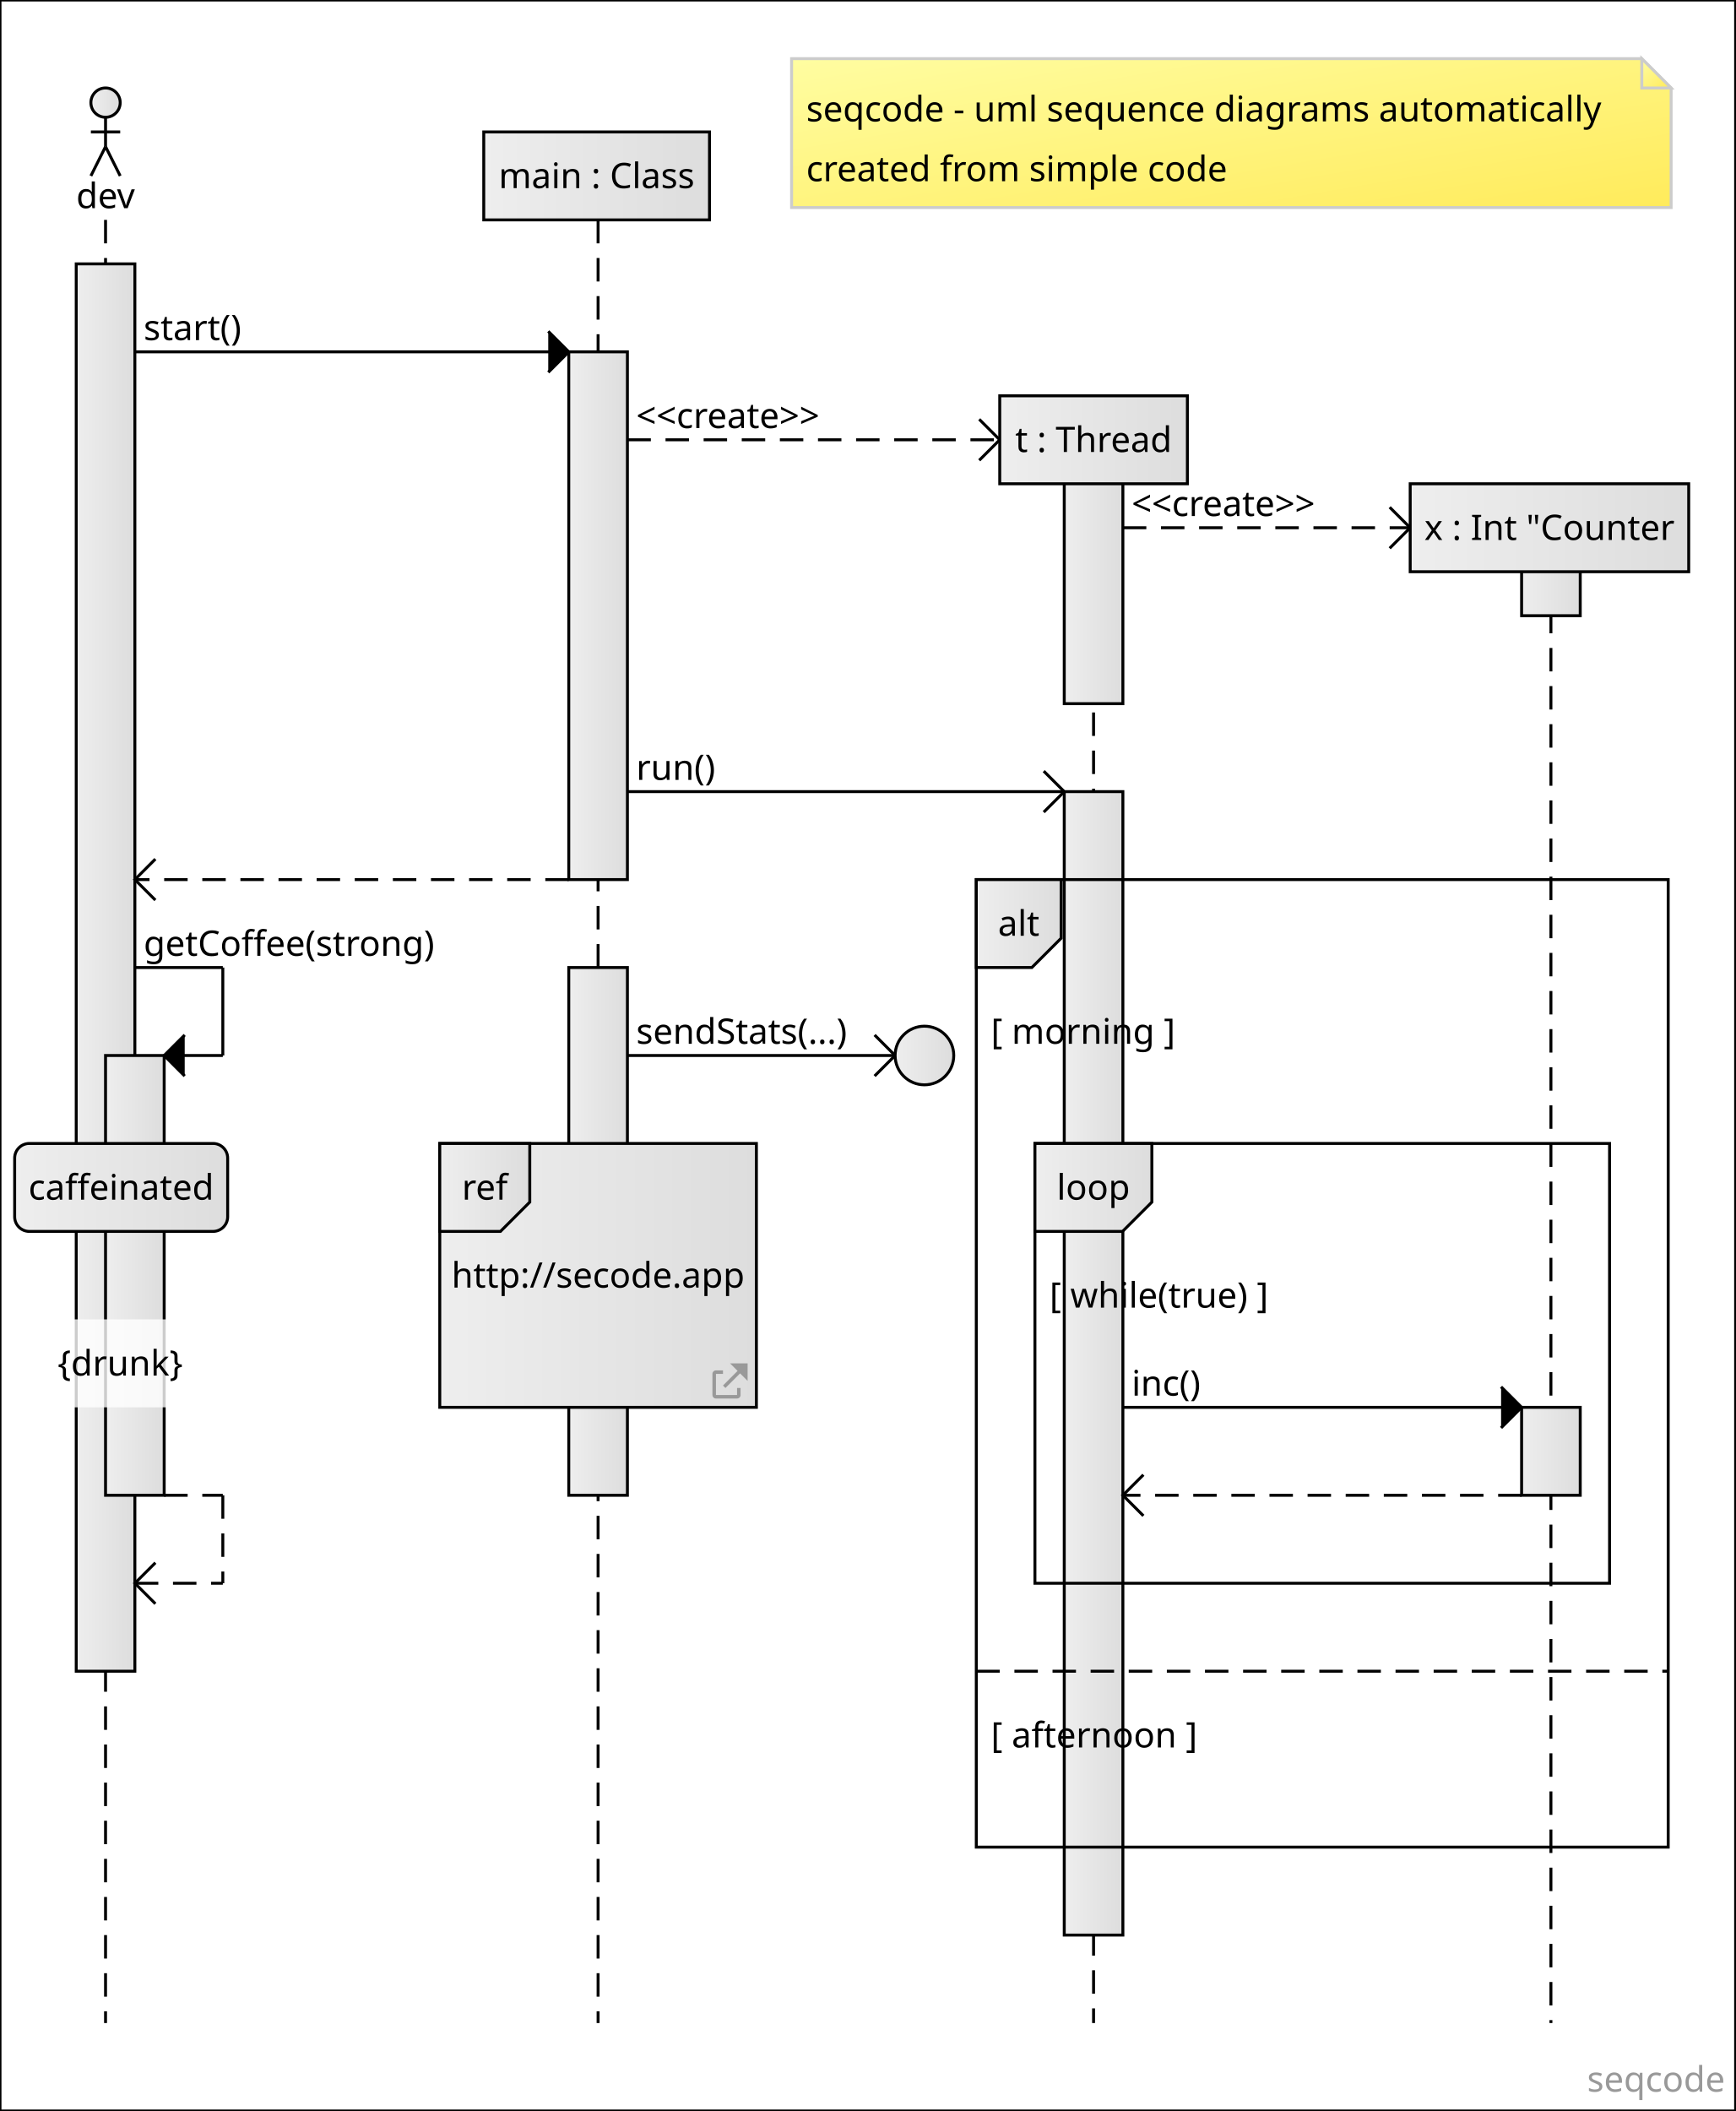
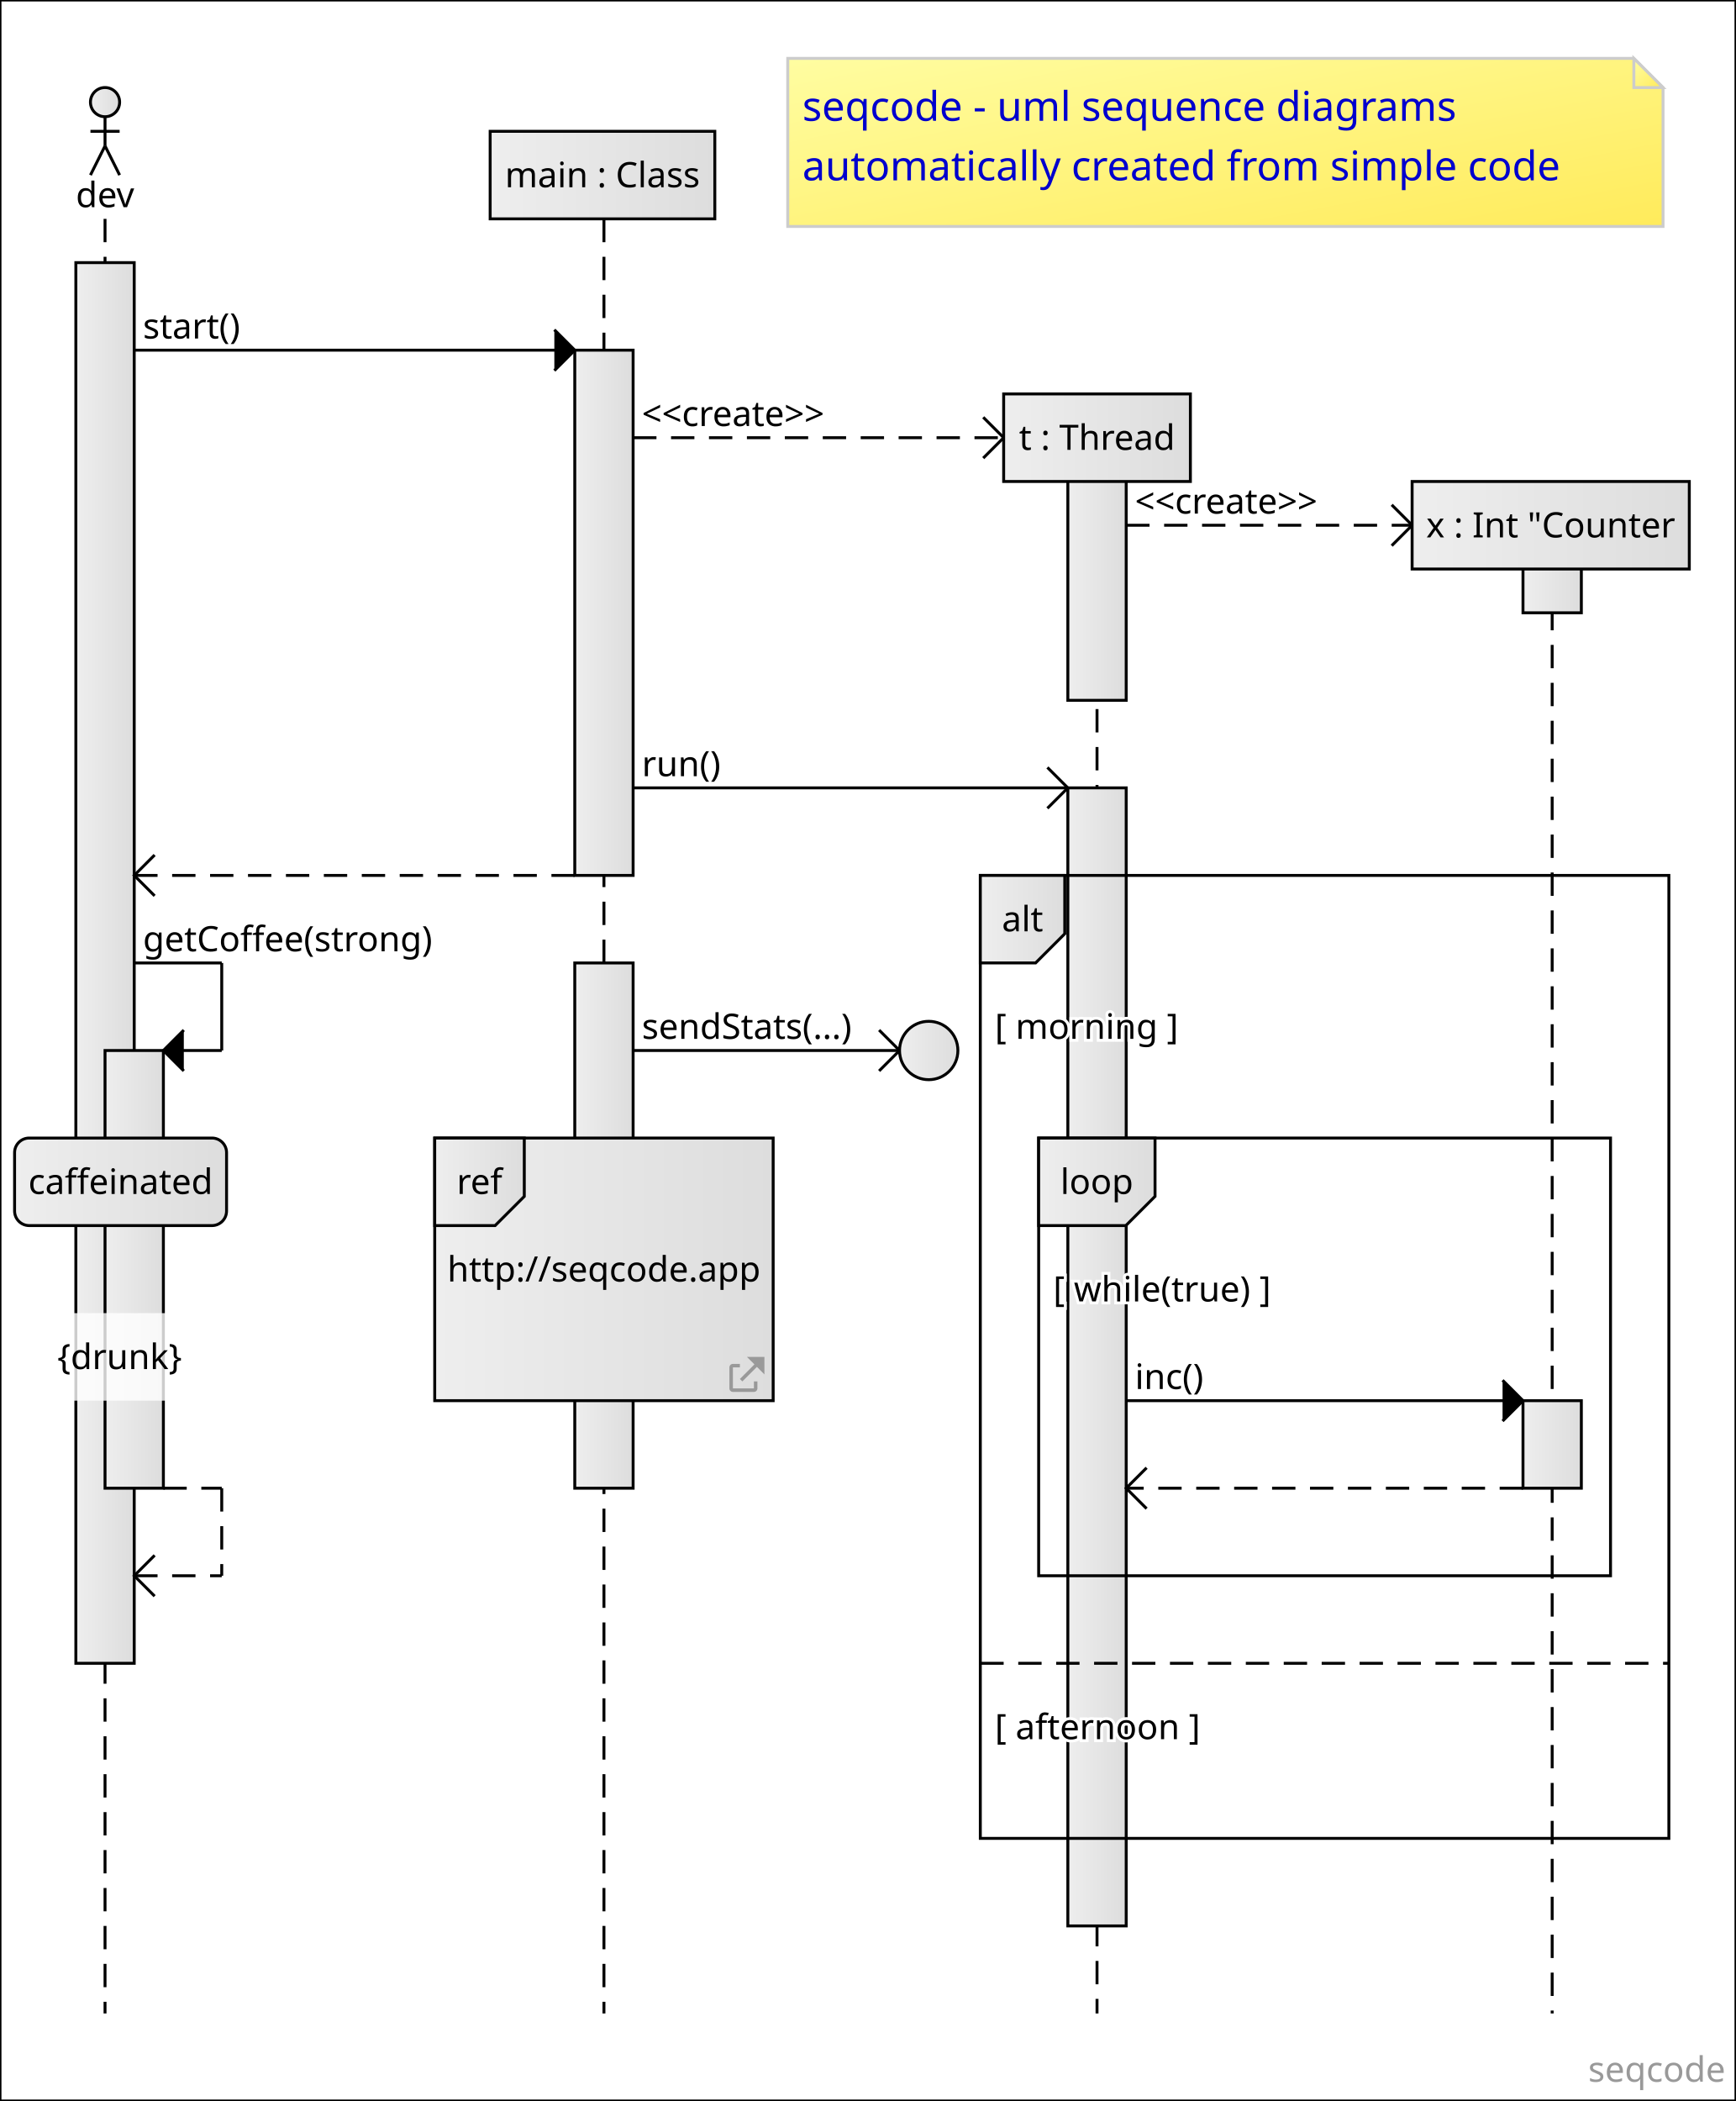
- <svg xmlns="http://www.w3.org/2000/svg" version="1.1" width="592" height="720" viewBox="0 0 592 720">
+ <svg xmlns="http://www.w3.org/2000/svg" version="1.1" width="595" height="720" viewBox="0 0 595 720">
  <defs>
    <linearGradient id="SvgjsLinearGradient1006">
      <stop stop-color="#eeeeee" offset="0" />
      <stop stop-color="#dddddd" offset="1" />
    </linearGradient>
    <linearGradient x1="0" y1="0" x2="1" y2="1" id="SvgjsLinearGradient1007">
      <stop stop-color="#fffda1" offset="0" />
      <stop stop-color="#ffeb5b" offset="1" />
    </linearGradient>
    <text id="seqcode">
# actor, boundary, control, entity have special icons
dev:actor
main:Class

main.start() {

  t:Thread
  t.create() {

    x: "Int \"Counter" # long name in quotes, escaped quote
    x.create()
  }
  # . is a call (synchronous)
  # &gt; is a message (asynchronous)
  t &gt; run() {
  
    # alt, par, strict and seq create frames with multiple sections
    alt(morning) {
  
      # loop, opt, critical, ignore, consider, assert, neg and break create frames
      loop(while(true\)) { # parameters end on closing bracket, escaped bracket
        x.inc()
      }
    }
    alt(afternoon) {}
  }

  # later is used to perform actions after, outside of the normal flow
  later() {

    # self messages with no body can be +found or -lost
    -sendStats(...)
-     ref( http://secode.app | http://seqcode.app )
+     ref( http://seqcode.app | http://seqcode.app )
  }
}

getCoffee( strong ) {

  # invariant labels also supported
  state(caffeinated)

  invariant(drunk)
}

# notes are of the form note(x,y,width,message)
note(270,20,300,seqcode - uml sequence diagrams automatically created from simple code)
</text>
  </defs>
-   <rect width="592" height="720" fill="white" stroke-width="1" stroke="black" />
+   <rect width="595" height="720" fill="white" stroke-width="1" stroke="black" />
  <a href="https://seqcode.app" target="_blank">
-     <text text-anchor="end" font-size="12" font-weight="100" font-family="sans-serif" fill="#999999" x="588.4" y="713.4">seqcode </text>
+     <text text-anchor="end" font-size="12" font-weight="100" font-family="sans-serif" fill="#999999" x="591.4" y="713.4">seqcode </text>
  </a>
  <line x1="36" y1="75" x2="36" y2="690" stroke-dasharray="8 5" stroke-width="1" stroke="black" />
-   <line x1="204" y1="75" x2="204" y2="690" stroke-dasharray="8 5" stroke-width="1" stroke="black" />
-   <line x1="373" y1="165" x2="373" y2="690" stroke-dasharray="8 5" stroke-width="1" stroke="black" />
-   <line x1="529" y1="195" x2="529" y2="690" stroke-dasharray="8 5" stroke-width="1" stroke="black" />
+   <line x1="207" y1="75" x2="207" y2="690" stroke-dasharray="8 5" stroke-width="1" stroke="black" />
+   <line x1="376" y1="165" x2="376" y2="690" stroke-dasharray="8 5" stroke-width="1" stroke="black" />
+   <line x1="532" y1="195" x2="532" y2="690" stroke-dasharray="8 5" stroke-width="1" stroke="black" />
  <g transform="matrix(1,0,0,1,0,0)">
    <rect width="20" height="480" x="26" y="90" fill="url(#SvgjsLinearGradient1006)" stroke-width="1" stroke="black" />
  </g>
  <g transform="matrix(1,0,0,1,0,0)">
    <rect width="20" height="150" x="36" y="360" fill="url(#SvgjsLinearGradient1006)" stroke-width="1" stroke="black" />
  </g>
  <g transform="matrix(1,0,0,1,0,0)">
-     <rect width="20" height="180" x="194" y="120" fill="url(#SvgjsLinearGradient1006)" stroke-width="1" stroke="black" />
-   </g>
-   <g transform="matrix(1,0,0,1,0,0)">
-     <rect width="20" height="180" x="194" y="330" fill="url(#SvgjsLinearGradient1006)" stroke-width="1" stroke="black" />
-   </g>
-   <g transform="matrix(1,0,0,1,0,0)">
-     <rect width="20" height="90" x="363" y="150" fill="url(#SvgjsLinearGradient1006)" stroke-width="1" stroke="black" />
-   </g>
-   <g transform="matrix(1,0,0,1,0,0)">
-     <rect width="20" height="390" x="363" y="270" fill="url(#SvgjsLinearGradient1006)" stroke-width="1" stroke="black" />
-   </g>
-   <g transform="matrix(1,0,0,1,0,0)">
-     <rect width="20" height="30" x="519" y="180" fill="url(#SvgjsLinearGradient1006)" stroke-width="1" stroke="black" />
-   </g>
-   <g transform="matrix(1,0,0,1,0,0)">
-     <rect width="20" height="30" x="519" y="480" fill="url(#SvgjsLinearGradient1006)" stroke-width="1" stroke="black" />
-   </g>
-   <line x1="46" y1="120" x2="194" y2="120" stroke-width="1" stroke="black" />
-   <text text-anchor="start" font-size="12" font-weight="100" font-family="sans-serif" fill="black" x="49" y="116">start()</text>
-   <polyline points="187,113 194,120 187,127" fill="black" stroke-width="1" stroke="black" />
-   <line x1="214" y1="150" x2="341" y2="150" stroke-dasharray="8 5" stroke-width="1" stroke="black" />
-   <text text-anchor="start" font-size="12" font-weight="100" font-family="sans-serif" fill="black" x="217" y="146">&lt;&lt;create&gt;&gt;</text>
-   <polyline points="334,143 341,150 334,157" fill="transparent" stroke-width="1" stroke="black" />
-   <line x1="383" y1="180" x2="481" y2="180" stroke-dasharray="8 5" stroke-width="1" stroke="black" />
-   <text text-anchor="start" font-size="12" font-weight="100" font-family="sans-serif" fill="black" x="386" y="176">&lt;&lt;create&gt;&gt;</text>
-   <polyline points="474,173 481,180 474,187" fill="transparent" stroke-width="1" stroke="black" />
-   <line x1="214" y1="270" x2="363" y2="270" stroke-width="1" stroke="black" />
-   <text text-anchor="start" font-size="12" font-weight="100" font-family="sans-serif" fill="black" x="217" y="266">run()</text>
-   <polyline points="356,263 363,270 356,277" fill="transparent" stroke-width="1" stroke="black" />
-   <line x1="194" y1="300" x2="46" y2="300" stroke-dasharray="8 5" stroke-width="1" stroke="black" />
-   <text text-anchor="end" font-size="12" font-weight="100" font-family="sans-serif" fill="black" x="191" y="296" />
+     <rect width="20" height="180" x="197" y="120" fill="url(#SvgjsLinearGradient1006)" stroke-width="1" stroke="black" />
+   </g>
+   <g transform="matrix(1,0,0,1,0,0)">
+     <rect width="20" height="180" x="197" y="330" fill="url(#SvgjsLinearGradient1006)" stroke-width="1" stroke="black" />
+   </g>
+   <g transform="matrix(1,0,0,1,0,0)">
+     <rect width="20" height="90" x="366" y="150" fill="url(#SvgjsLinearGradient1006)" stroke-width="1" stroke="black" />
+   </g>
+   <g transform="matrix(1,0,0,1,0,0)">
+     <rect width="20" height="390" x="366" y="270" fill="url(#SvgjsLinearGradient1006)" stroke-width="1" stroke="black" />
+   </g>
+   <g transform="matrix(1,0,0,1,0,0)">
+     <rect width="20" height="30" x="522" y="180" fill="url(#SvgjsLinearGradient1006)" stroke-width="1" stroke="black" />
+   </g>
+   <g transform="matrix(1,0,0,1,0,0)">
+     <rect width="20" height="30" x="522" y="480" fill="url(#SvgjsLinearGradient1006)" stroke-width="1" stroke="black" />
+   </g>
+   <line x1="46" y1="120" x2="197" y2="120" stroke-width="1" stroke="black" />
+   <g>
+     <text text-anchor="start" font-size="12" font-weight="100" font-family="sans-serif" stroke-width="2" stroke="white" x="49" y="116">start()</text>
+     <text text-anchor="start" font-size="12" font-weight="100" font-family="sans-serif" fill="black" x="49" y="116">start()</text>
+   </g>
+   <polyline points="190,113 197,120 190,127" fill="black" stroke-width="1" stroke="black" />
+   <line x1="217" y1="150" x2="344" y2="150" stroke-dasharray="8 5" stroke-width="1" stroke="black" />
+   <g>
+     <text text-anchor="start" font-size="12" font-weight="100" font-family="sans-serif" stroke-width="2" stroke="white" x="220" y="146">&lt;&lt;create&gt;&gt;</text>
+     <text text-anchor="start" font-size="12" font-weight="100" font-family="sans-serif" fill="black" x="220" y="146">&lt;&lt;create&gt;&gt;</text>
+   </g>
+   <polyline points="337,143 344,150 337,157" fill="transparent" stroke-width="1" stroke="black" />
+   <line x1="386" y1="180" x2="484" y2="180" stroke-dasharray="8 5" stroke-width="1" stroke="black" />
+   <g>
+     <text text-anchor="start" font-size="12" font-weight="100" font-family="sans-serif" stroke-width="2" stroke="white" x="389" y="176">&lt;&lt;create&gt;&gt;</text>
+     <text text-anchor="start" font-size="12" font-weight="100" font-family="sans-serif" fill="black" x="389" y="176">&lt;&lt;create&gt;&gt;</text>
+   </g>
+   <polyline points="477,173 484,180 477,187" fill="transparent" stroke-width="1" stroke="black" />
+   <line x1="217" y1="270" x2="366" y2="270" stroke-width="1" stroke="black" />
+   <g>
+     <text text-anchor="start" font-size="12" font-weight="100" font-family="sans-serif" stroke-width="2" stroke="white" x="220" y="266">run()</text>
+     <text text-anchor="start" font-size="12" font-weight="100" font-family="sans-serif" fill="black" x="220" y="266">run()</text>
+   </g>
+   <polyline points="359,263 366,270 359,277" fill="transparent" stroke-width="1" stroke="black" />
+   <line x1="197" y1="300" x2="46" y2="300" stroke-dasharray="8 5" stroke-width="1" stroke="black" />
+   <g>
+     <text text-anchor="end" font-size="12" font-weight="100" font-family="sans-serif" stroke-width="2" stroke="white" x="194" y="296" />
+     <text text-anchor="end" font-size="12" font-weight="100" font-family="sans-serif" fill="black" x="194" y="296" />
+   </g>
  <polyline points="53,293 46,300 53,307" fill="transparent" stroke-width="1" stroke="black" />
-   <line x1="383" y1="480" x2="519" y2="480" stroke-width="1" stroke="black" />
-   <text text-anchor="start" font-size="12" font-weight="100" font-family="sans-serif" fill="black" x="386" y="476">inc()</text>
-   <polyline points="512,473 519,480 512,487" fill="black" stroke-width="1" stroke="black" />
-   <line x1="519" y1="510" x2="383" y2="510" stroke-dasharray="8 5" stroke-width="1" stroke="black" />
-   <text text-anchor="end" font-size="12" font-weight="100" font-family="sans-serif" fill="black" x="516" y="506" />
-   <polyline points="390,503 383,510 390,517" fill="transparent" stroke-width="1" stroke="black" />
-   <line x1="214" y1="360" x2="305.314" y2="360" stroke-width="1" stroke="black" />
-   <text text-anchor="start" font-size="12" font-weight="100" font-family="sans-serif" fill="black" x="217" y="356">sendStats(...)</text>
-   <polyline points="298.314,353 305.314,360 298.314,367" fill="transparent" stroke-width="1" stroke="black" />
-   <circle r="10" cx="315.314" cy="360" fill="url(#SvgjsLinearGradient1006)" stroke-width="1" stroke="black" />
-   <text text-anchor="start" font-size="12" font-weight="100" font-family="sans-serif" fill="black" x="49" y="326">getCoffee(strong)</text>
+   <line x1="386" y1="480" x2="522" y2="480" stroke-width="1" stroke="black" />
+   <g>
+     <text text-anchor="start" font-size="12" font-weight="100" font-family="sans-serif" stroke-width="2" stroke="white" x="389" y="476">inc()</text>
+     <text text-anchor="start" font-size="12" font-weight="100" font-family="sans-serif" fill="black" x="389" y="476">inc()</text>
+   </g>
+   <polyline points="515,473 522,480 515,487" fill="black" stroke-width="1" stroke="black" />
+   <line x1="522" y1="510" x2="386" y2="510" stroke-dasharray="8 5" stroke-width="1" stroke="black" />
+   <g>
+     <text text-anchor="end" font-size="12" font-weight="100" font-family="sans-serif" stroke-width="2" stroke="white" x="519" y="506" />
+     <text text-anchor="end" font-size="12" font-weight="100" font-family="sans-serif" fill="black" x="519" y="506" />
+   </g>
+   <polyline points="393,503 386,510 393,517" fill="transparent" stroke-width="1" stroke="black" />
+   <line x1="217" y1="360" x2="308.314" y2="360" stroke-width="1" stroke="black" />
+   <g>
+     <text text-anchor="start" font-size="12" font-weight="100" font-family="sans-serif" stroke-width="2" stroke="white" x="220" y="356">sendStats(...)</text>
+     <text text-anchor="start" font-size="12" font-weight="100" font-family="sans-serif" fill="black" x="220" y="356">sendStats(...)</text>
+   </g>
+   <polyline points="301.314,353 308.314,360 301.314,367" fill="transparent" stroke-width="1" stroke="black" />
+   <circle r="10" cx="318.314" cy="360" fill="url(#SvgjsLinearGradient1006)" stroke-width="1" stroke="black" />
+   <g>
+     <text text-anchor="start" font-size="12" font-weight="100" font-family="sans-serif" stroke-width="2" stroke="white" x="49" y="326">getCoffee(strong)</text>
+     <text text-anchor="start" font-size="12" font-weight="100" font-family="sans-serif" fill="black" x="49" y="326">getCoffee(strong)</text>
+   </g>
  <line x1="46" y1="330" x2="76" y2="330" stroke-width="1" stroke="black" />
  <line x1="76" y1="330" x2="76" y2="360" stroke-width="1" stroke="black" />
  <line x1="56" y1="360" x2="76" y2="360" stroke-width="1" stroke="black" />
  <polyline points="63,353 56,360 63,367" fill="black" stroke-width="1" stroke="black" />
-   <text text-anchor="start" font-size="12" font-weight="100" font-family="sans-serif" fill="black" x="59" y="536" />
+   <g>
+     <text text-anchor="start" font-size="12" font-weight="100" font-family="sans-serif" stroke-width="2" stroke="white" x="59" y="536" />
+     <text text-anchor="start" font-size="12" font-weight="100" font-family="sans-serif" fill="black" x="59" y="536" />
+   </g>
  <line x1="56" y1="510" x2="76" y2="510" stroke-dasharray="8 5" stroke-width="1" stroke="black" />
  <line x1="76" y1="510" x2="76" y2="540" stroke-dasharray="8 5" stroke-width="1" stroke="black" />
  <line x1="46" y1="540" x2="76" y2="540" stroke-dasharray="8 5" stroke-width="1" stroke="black" />
  <polyline points="53,533 46,540 53,547" fill="transparent" stroke-width="1" stroke="black" />
  <g transform="matrix(1,0,0,1,36,45)">
    <circle r="5" cx="0" cy="-10" fill="url(#SvgjsLinearGradient1006)" stroke-width="1" stroke="black" />
    <line x1="-5" y1="0" x2="5" y2="0" stroke-width="1" stroke="black" />
    <line x1="0" y1="-5" x2="0" y2="5" stroke-width="1" stroke="black" />
    <line x1="-5" y1="15" x2="0" y2="5" stroke-width="1" stroke="black" />
    <line x1="0" y1="5" x2="5" y2="15" stroke-width="1" stroke="black" />
  </g>
-   <text text-anchor="middle" font-size="12" font-weight="100" font-family="sans-serif" fill="black" x="36" y="71">dev</text>
-   <g transform="matrix(1,0,0,1,0,0)">
-     <rect width="77" height="30" x="165" y="45" fill="url(#SvgjsLinearGradient1006)" stroke-width="1" stroke="black" />
-     <text x="203.5" y="60" dominant-baseline="middle" text-anchor="middle" font-size="12" font-weight="100" font-family="sans-serif" fill="black">main : Class</text>
-   </g>
-   <g transform="matrix(1,0,0,1,0,0)">
-     <rect width="64" height="30" x="341" y="135" fill="url(#SvgjsLinearGradient1006)" stroke-width="1" stroke="black" />
-     <text x="373" y="150" dominant-baseline="middle" text-anchor="middle" font-size="12" font-weight="100" font-family="sans-serif" fill="black">t : Thread</text>
-   </g>
-   <g transform="matrix(1,0,0,1,0,0)">
-     <rect width="95" height="30" x="481" y="165" fill="url(#SvgjsLinearGradient1006)" stroke-width="1" stroke="black" />
-     <text x="528.5" y="180" dominant-baseline="middle" text-anchor="middle" font-size="12" font-weight="100" font-family="sans-serif" fill="black">x : Int "Counter</text>
+   <g>
+     <text text-anchor="middle" font-size="12" font-weight="100" font-family="sans-serif" stroke-width="2" stroke="white" x="36" y="71">dev</text>
+     <text text-anchor="middle" font-size="12" font-weight="100" font-family="sans-serif" fill="black" x="36" y="71">dev</text>
+   </g>
+   <g transform="matrix(1,0,0,1,0,0)">
+     <rect width="77" height="30" x="168" y="45" fill="url(#SvgjsLinearGradient1006)" stroke-width="1" stroke="black" />
+     <text x="206.5" y="60" dominant-baseline="middle" text-anchor="middle" font-size="12" font-weight="100" font-family="sans-serif" fill="black">main : Class</text>
+   </g>
+   <g transform="matrix(1,0,0,1,0,0)">
+     <rect width="64" height="30" x="344" y="135" fill="url(#SvgjsLinearGradient1006)" stroke-width="1" stroke="black" />
+     <text x="376" y="150" dominant-baseline="middle" text-anchor="middle" font-size="12" font-weight="100" font-family="sans-serif" fill="black">t : Thread</text>
+   </g>
+   <g transform="matrix(1,0,0,1,0,0)">
+     <rect width="95" height="30" x="484" y="165" fill="url(#SvgjsLinearGradient1006)" stroke-width="1" stroke="black" />
+     <text x="531.5" y="180" dominant-baseline="middle" text-anchor="middle" font-size="12" font-weight="100" font-family="sans-serif" fill="black">x : Int "Counter</text>
  </g>
  <a href="#" target="" transform="matrix(1,0,0,1,0,0)">
-     <rect width="108" height="90" x="150" y="390" fill="url(#SvgjsLinearGradient1006)" stroke-width="1" stroke="black" />
-     <text x="204" y="435" dominant-baseline="middle" text-anchor="middle" font-size="12" font-weight="100" font-family="sans-serif" fill="black">http://secode.app</text>
-     <path d="M249 465H255V471L252.432 468.42L247.44 473.4L246.6 472.56L251.58 467.568ZM244.2 467.4H246.6V468.6H244.2V475.8H251.4V473.4H252.6V475.8A1.2 1.2 0 0 1 251.4 477H244.2A1.2 1.2 0 0 1 243 475.8V468.6A1.2 1.2 0 0 1 244.2 467.4 " fill="#999999" />
+     <rect width="116" height="90" x="149" y="390" fill="url(#SvgjsLinearGradient1006)" stroke-width="1" stroke="black" />
+     <text x="207" y="435" dominant-baseline="middle" text-anchor="middle" font-size="12" font-weight="100" font-family="sans-serif" fill="black">http://seqcode.app</text>
+     <path d="M256 465H262V471L259.432 468.42L254.44 473.4L253.6 472.56L258.58 467.568ZM251.2 467.4H253.6V468.6H251.2V475.8H258.4V473.4H259.6V475.8A1.2 1.2 0 0 1 258.4 477H251.2A1.2 1.2 0 0 1 250 475.8V468.6A1.2 1.2 0 0 1 251.2 467.4 " fill="#999999" />
  </a>
  <g transform="matrix(1,0,0,1,0,0)">
-     <polygon points="150,390 150,420 170.697,420 180.697,410 180.697,390" fill="url(#SvgjsLinearGradient1006)" stroke-width="1" stroke="black" />
-     <text x="165.349" y="405" dominant-baseline="middle" text-anchor="middle" font-size="12" font-weight="100" font-family="sans-serif" fill="black">ref</text>
+     <polygon points="149,390 149,420 169.697,420 179.697,410 179.697,390" fill="url(#SvgjsLinearGradient1006)" stroke-width="1" stroke="black" />
+     <text x="164.349" y="405" dominant-baseline="middle" text-anchor="middle" font-size="12" font-weight="100" font-family="sans-serif" fill="black">ref</text>
  </g>
  <g transform="matrix(1,0,0,1,0,0)">
    <rect width="72.654" height="30" x="5" y="390" rx="5" ry="5" fill="url(#SvgjsLinearGradient1006)" stroke-width="1" stroke="black" />
    <text x="41.327" y="405" dominant-baseline="middle" text-anchor="middle" font-size="12" font-weight="100" font-family="sans-serif" fill="black">caffeinated</text>
  </g>
  <g transform="matrix(1,0,0,1,0,0)">
    <rect width="50" height="30" x="16" y="450" fill="rgba(255,255,255,0.8)" />
    <text x="41" y="465" dominant-baseline="middle" text-anchor="middle" font-size="12" font-weight="100" font-family="sans-serif" fill="black">{drunk}</text>
  </g>
-   <rect width="236" height="330" x="333" y="300" fill="transparent" stroke-width="1" stroke="black" />
-   <text text-anchor="start" font-size="12" font-weight="100" font-family="sans-serif" fill="black" x="338" y="356">[ morning ]</text>
-   <text text-anchor="start" font-size="12" font-weight="100" font-family="sans-serif" fill="black" x="338" y="596">[ afternoon ]</text>
-   <line x1="333" y1="570" x2="569" y2="570" stroke-dasharray="8 5" stroke-width="1" stroke="black" />
-   <g transform="matrix(1,0,0,1,0,0)">
-     <polygon points="333,300 333,330 351.945,330 361.945,320 361.945,300" fill="url(#SvgjsLinearGradient1006)" stroke-width="1" stroke="black" />
-     <text x="347.473" y="315" dominant-baseline="middle" text-anchor="middle" font-size="12" font-weight="100" font-family="sans-serif" fill="black">alt</text>
-   </g>
-   <rect width="196" height="150" x="353" y="390" fill="transparent" stroke-width="1" stroke="black" />
-   <g transform="matrix(1,0,0,1,0,0)">
-     <polygon points="353,390 353,420 382.885,420 392.885,410 392.885,390" fill="url(#SvgjsLinearGradient1006)" stroke-width="1" stroke="black" />
-     <text x="372.942" y="405" dominant-baseline="middle" text-anchor="middle" font-size="12" font-weight="100" font-family="sans-serif" fill="black">loop</text>
-   </g>
-   <text text-anchor="start" font-size="12" font-weight="100" font-family="sans-serif" fill="black" x="358" y="446">[ while(true) ]</text>
+   <rect width="236" height="330" x="336" y="300" fill="transparent" stroke-width="1" stroke="black" />
+   <g>
+     <text text-anchor="start" font-size="12" font-weight="100" font-family="sans-serif" stroke-width="2" stroke="white" x="341" y="356">[ morning ]</text>
+     <text text-anchor="start" font-size="12" font-weight="100" font-family="sans-serif" fill="black" x="341" y="356">[ morning ]</text>
+   </g>
+   <g>
+     <text text-anchor="start" font-size="12" font-weight="100" font-family="sans-serif" stroke-width="2" stroke="white" x="341" y="596">[ afternoon ]</text>
+     <text text-anchor="start" font-size="12" font-weight="100" font-family="sans-serif" fill="black" x="341" y="596">[ afternoon ]</text>
+   </g>
+   <line x1="336" y1="570" x2="572" y2="570" stroke-dasharray="8 5" stroke-width="1" stroke="black" />
+   <g transform="matrix(1,0,0,1,0,0)">
+     <polygon points="336,300 336,330 354.945,330 364.945,320 364.945,300" fill="url(#SvgjsLinearGradient1006)" stroke-width="1" stroke="black" />
+     <text x="350.473" y="315" dominant-baseline="middle" text-anchor="middle" font-size="12" font-weight="100" font-family="sans-serif" fill="black">alt</text>
+   </g>
+   <rect width="196" height="150" x="356" y="390" fill="transparent" stroke-width="1" stroke="black" />
+   <g transform="matrix(1,0,0,1,0,0)">
+     <polygon points="356,390 356,420 385.885,420 395.885,410 395.885,390" fill="url(#SvgjsLinearGradient1006)" stroke-width="1" stroke="black" />
+     <text x="375.942" y="405" dominant-baseline="middle" text-anchor="middle" font-size="12" font-weight="100" font-family="sans-serif" fill="black">loop</text>
+   </g>
+   <g>
+     <text text-anchor="start" font-size="12" font-weight="100" font-family="sans-serif" stroke-width="2" stroke="white" x="361" y="446">[ while(true) ]</text>
+     <text text-anchor="start" font-size="12" font-weight="100" font-family="sans-serif" fill="black" x="361" y="446">[ while(true) ]</text>
+   </g>
  <g class="note">
-     <polygon points="270,20 270,70.8 570,70.8 570,30 560,20" fill="url(#SvgjsLinearGradient1007)" stroke-width="1" stroke="#cccccc" />
+     <polygon points="270,20 270,77.6 570,77.6 570,30 560,20" fill="url(#SvgjsLinearGradient1007)" stroke-width="1" stroke="#cccccc" />
    <polygon points="570,30 560,20 560,30" fill="url(#SvgjsLinearGradient1007)" stroke-width="1" stroke="#cccccc" />
-     <text text-anchor="start" font-size="12" font-weight="100" font-family="sans-serif" fill="black" x="275" y="41.4">seqcode - uml sequence diagrams automatically</text>
-     <text text-anchor="start" font-size="12" font-weight="100" font-family="sans-serif" fill="black" x="275" y="61.8">created from simple code</text>
+     <text text-anchor="start" font-size="14" font-weight="100" font-family="verdana" fill="#0000cd" x="275" y="41.4">seqcode - uml sequence diagrams</text>
+     <text text-anchor="start" font-size="14" font-weight="100" font-family="verdana" fill="#0000cd" x="275" y="61.8">automatically created from simple code</text>
  </g>
</svg>
